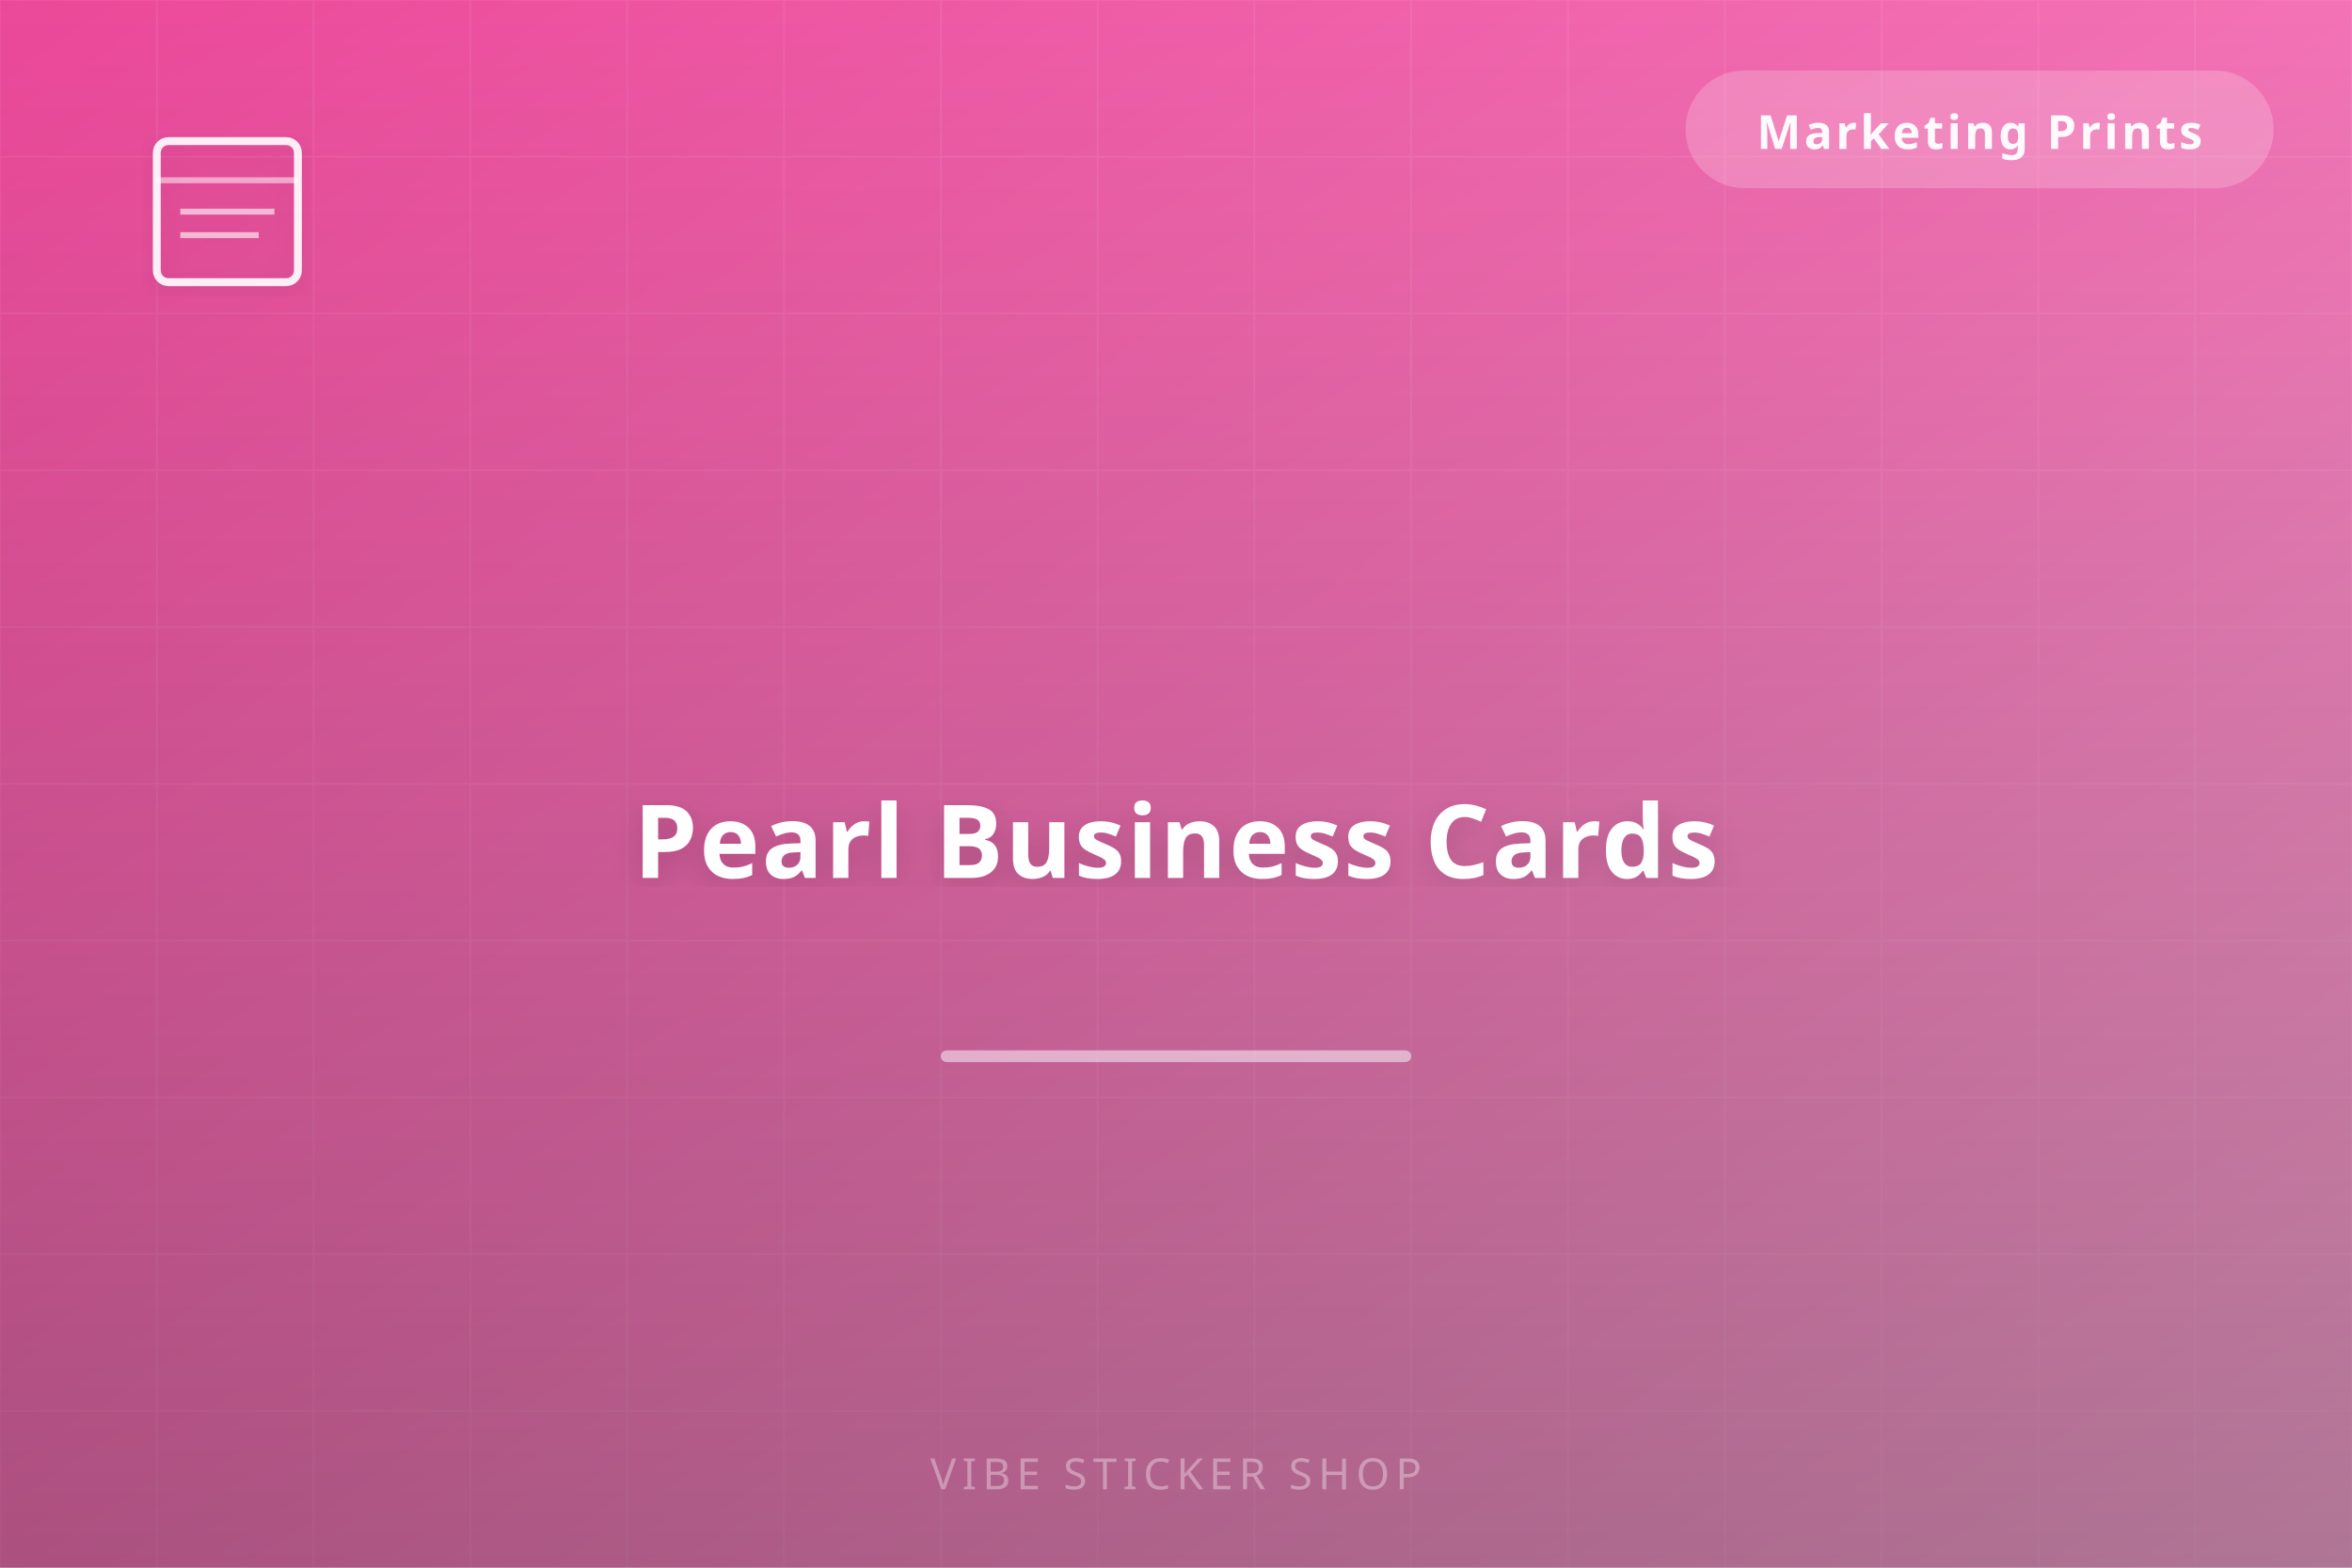
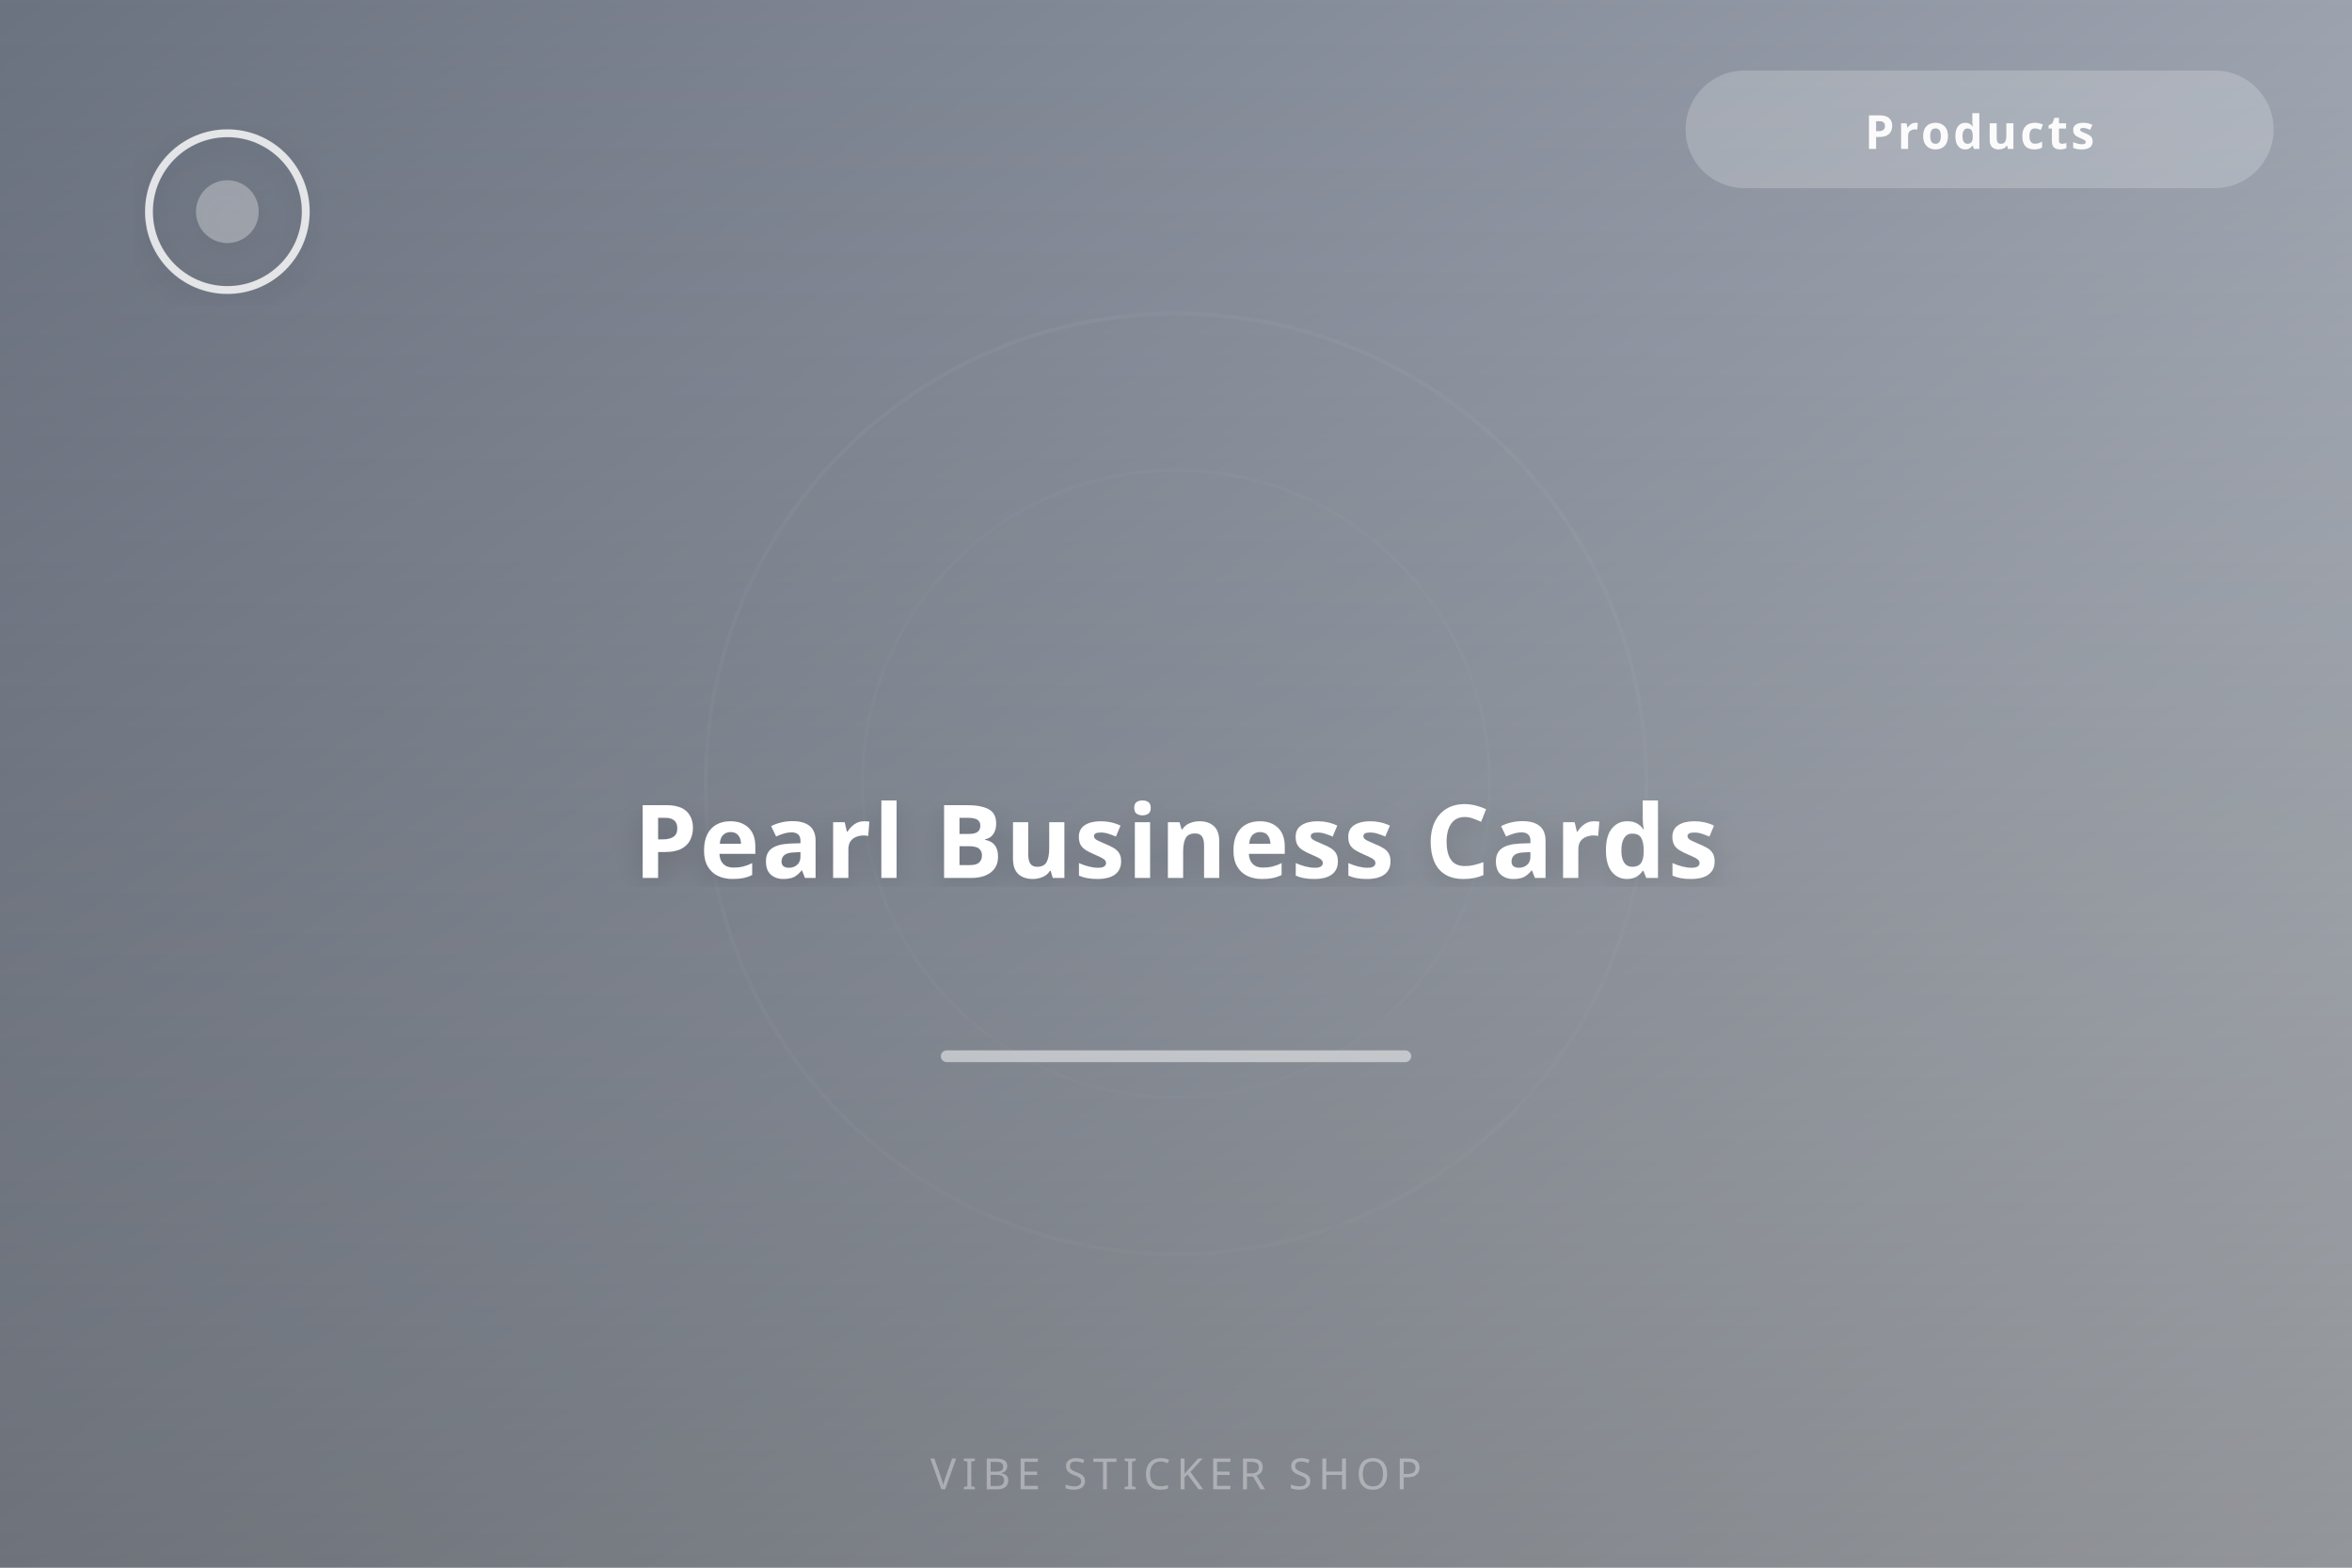
<svg xmlns="http://www.w3.org/2000/svg" width="600" height="400" viewBox="0 0 600 400">
  <defs>
    <linearGradient id="bg" x1="0%" y1="0%" x2="100%" y2="100%">
-       <stop offset="0%" stop-color="#EC4899" />
-       <stop offset="50%" stop-color="#F472B6" />
-       <stop offset="100%" stop-color="#F9A8D4" />
+       <stop offset="0%" stop-color="#6B7280" />
+       <stop offset="50%" stop-color="#9CA3AF" />
+       <stop offset="100%" stop-color="#D1D5DB" />
    </linearGradient>
    <linearGradient id="overlay" x1="0%" y1="0%" x2="0%" y2="100%">
      <stop offset="0%" stop-color="black" stop-opacity="0" />
      <stop offset="100%" stop-color="black" stop-opacity="0.3" />
    </linearGradient>
    <filter id="shadow" x="-10%" y="-10%" width="120%" height="120%">
      <feDropShadow dx="0" dy="2" stdDeviation="4" flood-opacity="0.15" />
    </filter>
  </defs>
  <rect width="600" height="400" fill="url(#bg)" rx="0" />
  <g>
-     <pattern id="grid" width="40" height="40" patternUnits="userSpaceOnUse">
-       <rect width="40" height="40" fill="none" stroke="white" stroke-width="0.5" opacity="0.06" />
-     </pattern>
-     <rect width="600" height="400" fill="url(#grid)" />
+     <circle cx="300" cy="200" r="120" fill="none" stroke="white" stroke-width="1" opacity="0.04" />
+     <circle cx="300" cy="200" r="80" fill="none" stroke="white" stroke-width="0.8" opacity="0.03" />
  </g>
  <rect width="600" height="400" fill="url(#overlay)" />
  <g transform="translate(28, 24)" filter="url(#shadow)">
-     <rect x="12" y="12" width="36" height="36" rx="3" fill="none" stroke="white" stroke-width="2" opacity="0.9" />
-     <line x1="12" y1="22" x2="48" y2="22" stroke="white" stroke-width="1.5" opacity="0.5" />
-     <line x1="18" y1="30" x2="42" y2="30" stroke="white" stroke-width="1.5" opacity="0.6" />
-     <line x1="18" y1="36" x2="38" y2="36" stroke="white" stroke-width="1.5" opacity="0.6" />
+     <circle cx="30" cy="30" r="20" fill="none" stroke="white" stroke-width="2" opacity="0.8" />
+     <circle cx="30" cy="30" r="8" fill="white" opacity="0.3" />
  </g>
  <g transform="translate(600, 0)">
    <rect x="-170" y="18" width="150" height="30" rx="15" fill="white" opacity="0.2" />
-     <text x="-95" y="38" text-anchor="middle" fill="white" font-size="12" font-weight="600" font-family="'Segoe UI', system-ui, sans-serif" letter-spacing="0.8" opacity="0.95">Marketing Prints</text>
+     <text x="-95" y="38" text-anchor="middle" fill="white" font-size="12" font-weight="600" font-family="'Segoe UI', system-ui, sans-serif" letter-spacing="0.8" opacity="0.95">Products</text>
  </g>
  <g filter="url(#shadow)">
    <text x="300" y="224" text-anchor="middle" fill="white" font-size="26" font-weight="700" font-family="'Segoe UI', system-ui, -apple-system, sans-serif" letter-spacing="0.5">Pearl Business Cards</text>
  </g>
  <rect x="240" y="268" width="120" height="3" rx="1.5" fill="white" opacity="0.5" />
  <text x="300" y="380" text-anchor="middle" fill="white" font-size="11" font-weight="400" font-family="'Segoe UI', system-ui, sans-serif" letter-spacing="1.5" opacity="0.35">VIBE STICKER SHOP</text>
</svg>
